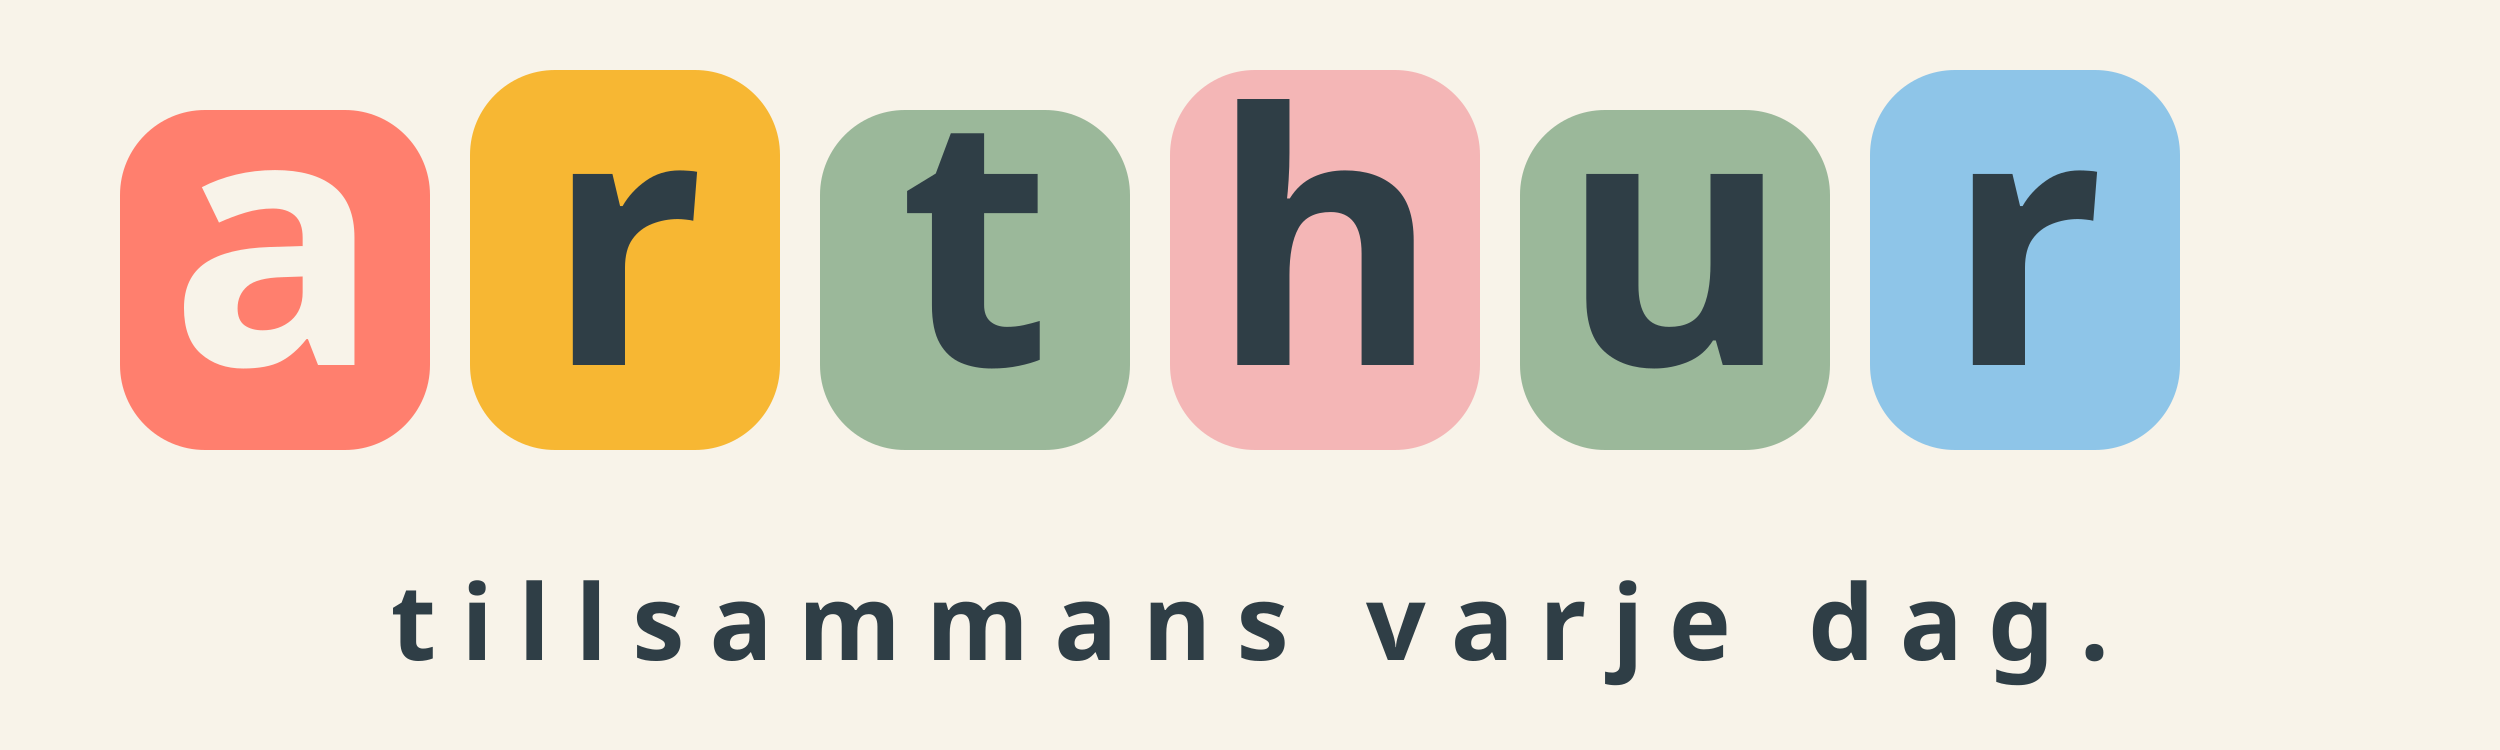
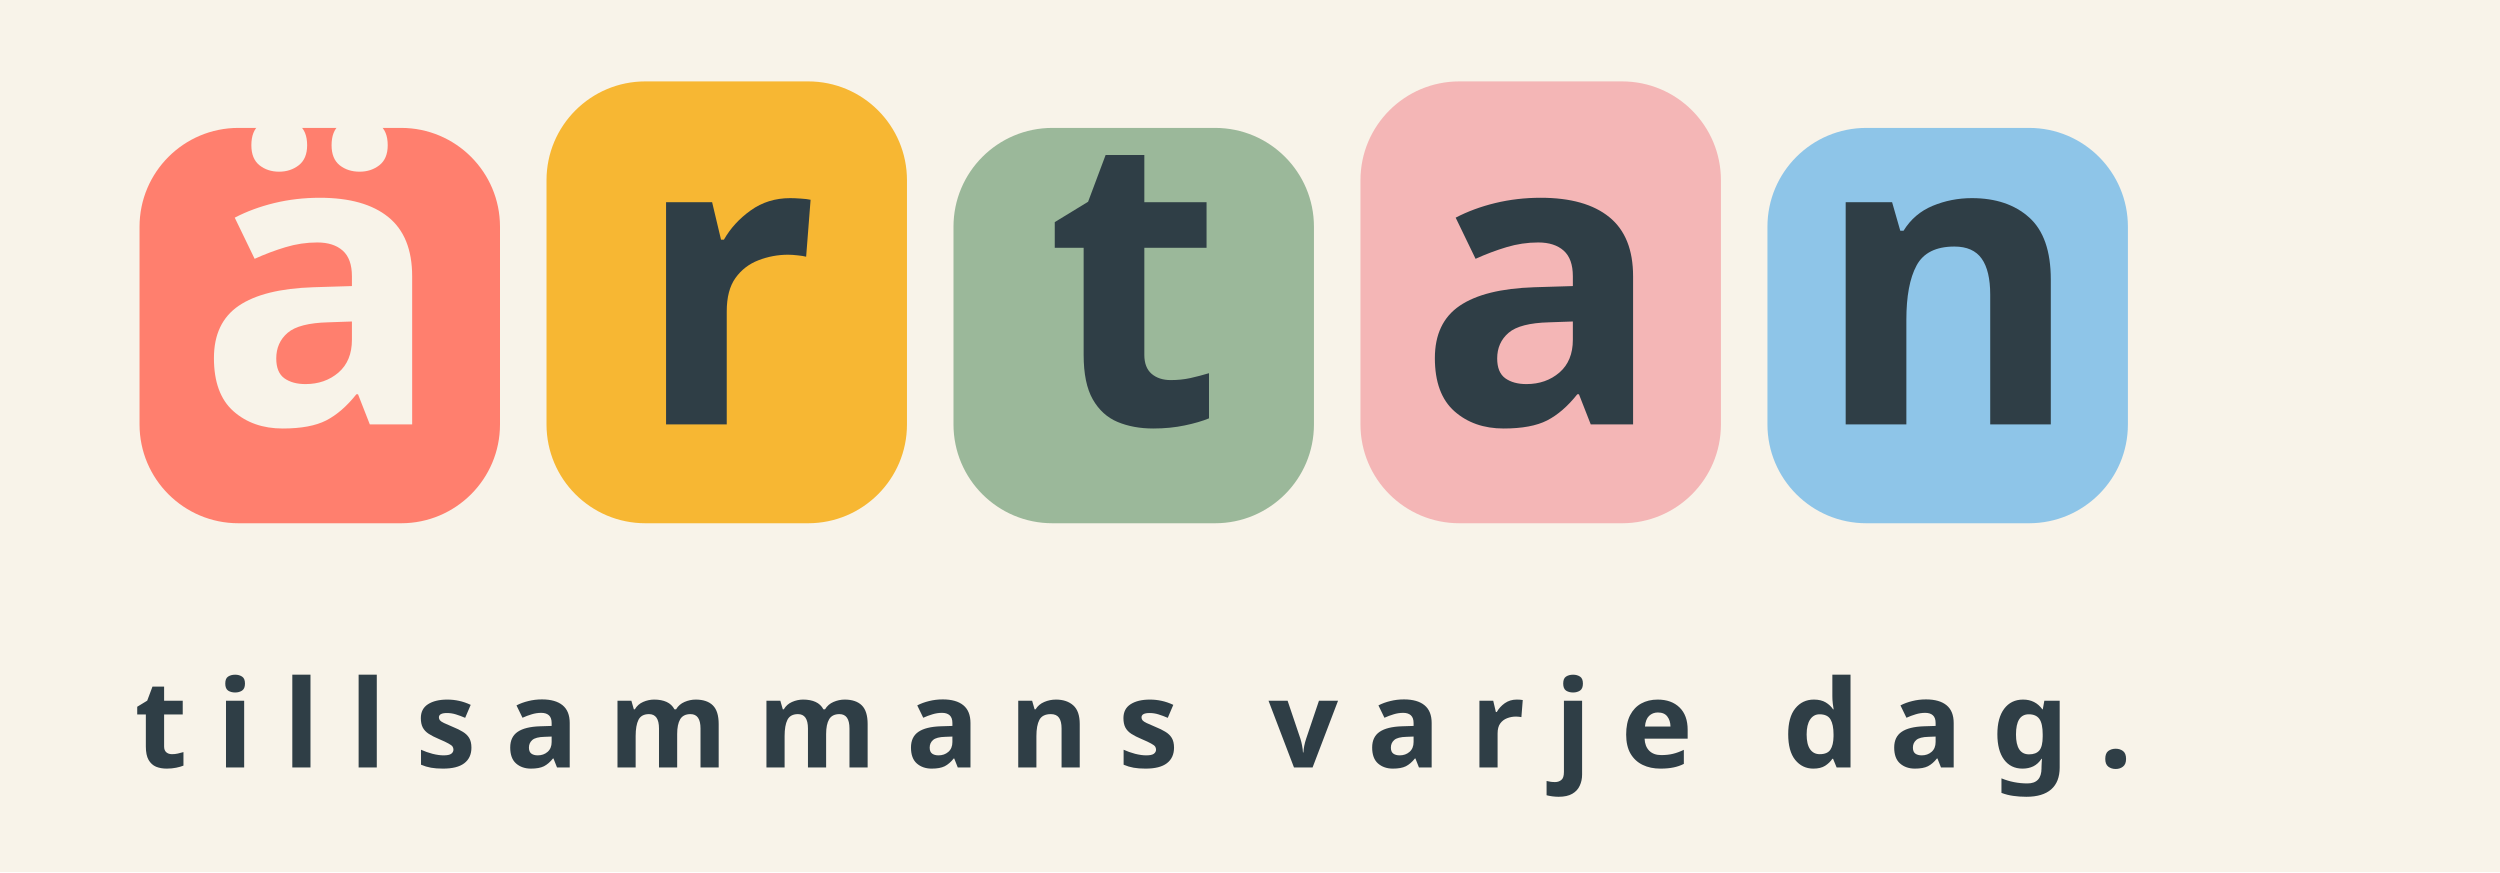
- <svg xmlns="http://www.w3.org/2000/svg" viewBox="0 0 500 150" role="img" aria-labelledby="title desc">
-   <rect width="500" height="150" fill="#F8F3E9" />
+ <svg xmlns="http://www.w3.org/2000/svg" viewBox="0 0 430 150" role="img" aria-labelledby="title desc">
+   <rect width="430" height="150" fill="#F8F3E9" />
  <g font-family="Nunito, Avenir Next, Segoe UI, sans-serif" font-weight="800" font-size="70" text-anchor="middle">
    <rect x="24" y="22" width="62" height="68" rx="17" fill="#FF7F6E" />
-     <text x="55" y="73" fill="#F8F3E9">a</text>
+     <text x="55" y="73" fill="#F8F3E9">ä</text>
    <rect x="94" y="14" width="62" height="76" rx="17" fill="#F7B733" />
    <text x="125" y="73" fill="#2F3E46">r</text>
    <rect x="164" y="22" width="62" height="68" rx="17" fill="#9BB89A" />
    <text x="195" y="73" fill="#2F3E46">t</text>
    <rect x="234" y="14" width="62" height="76" rx="17" fill="#F4B6B6" />
-     <text x="265" y="73" fill="#2F3E46">h</text>
-     <rect x="304" y="22" width="62" height="68" rx="17" fill="#9BB89A" />
-     <text x="335" y="73" fill="#2F3E46">u</text>
-     <rect x="374" y="14" width="62" height="76" rx="17" fill="#8EC5E8" />
-     <text x="405" y="73" fill="#2F3E46">r</text>
+     <text x="265" y="73" fill="#2F3E46">a</text>
+     <rect x="304" y="22" width="62" height="68" rx="17" fill="#8EC5E8" />
+     <text x="335" y="73" fill="#2F3E46">n</text>
  </g>
-   <text x="250" y="132" text-anchor="middle" font-family="Nunito, Avenir Next, Segoe UI, sans-serif" font-size="21" font-weight="600" letter-spacing="5" fill="#2F3E46">tillsammans varje dag.</text>
+   <text x="195" y="132" text-anchor="middle" font-family="Nunito, Avenir Next, Segoe UI, sans-serif" font-size="21" font-weight="600" letter-spacing="5" fill="#2F3E46">tillsammans varje dag.</text>
</svg>
